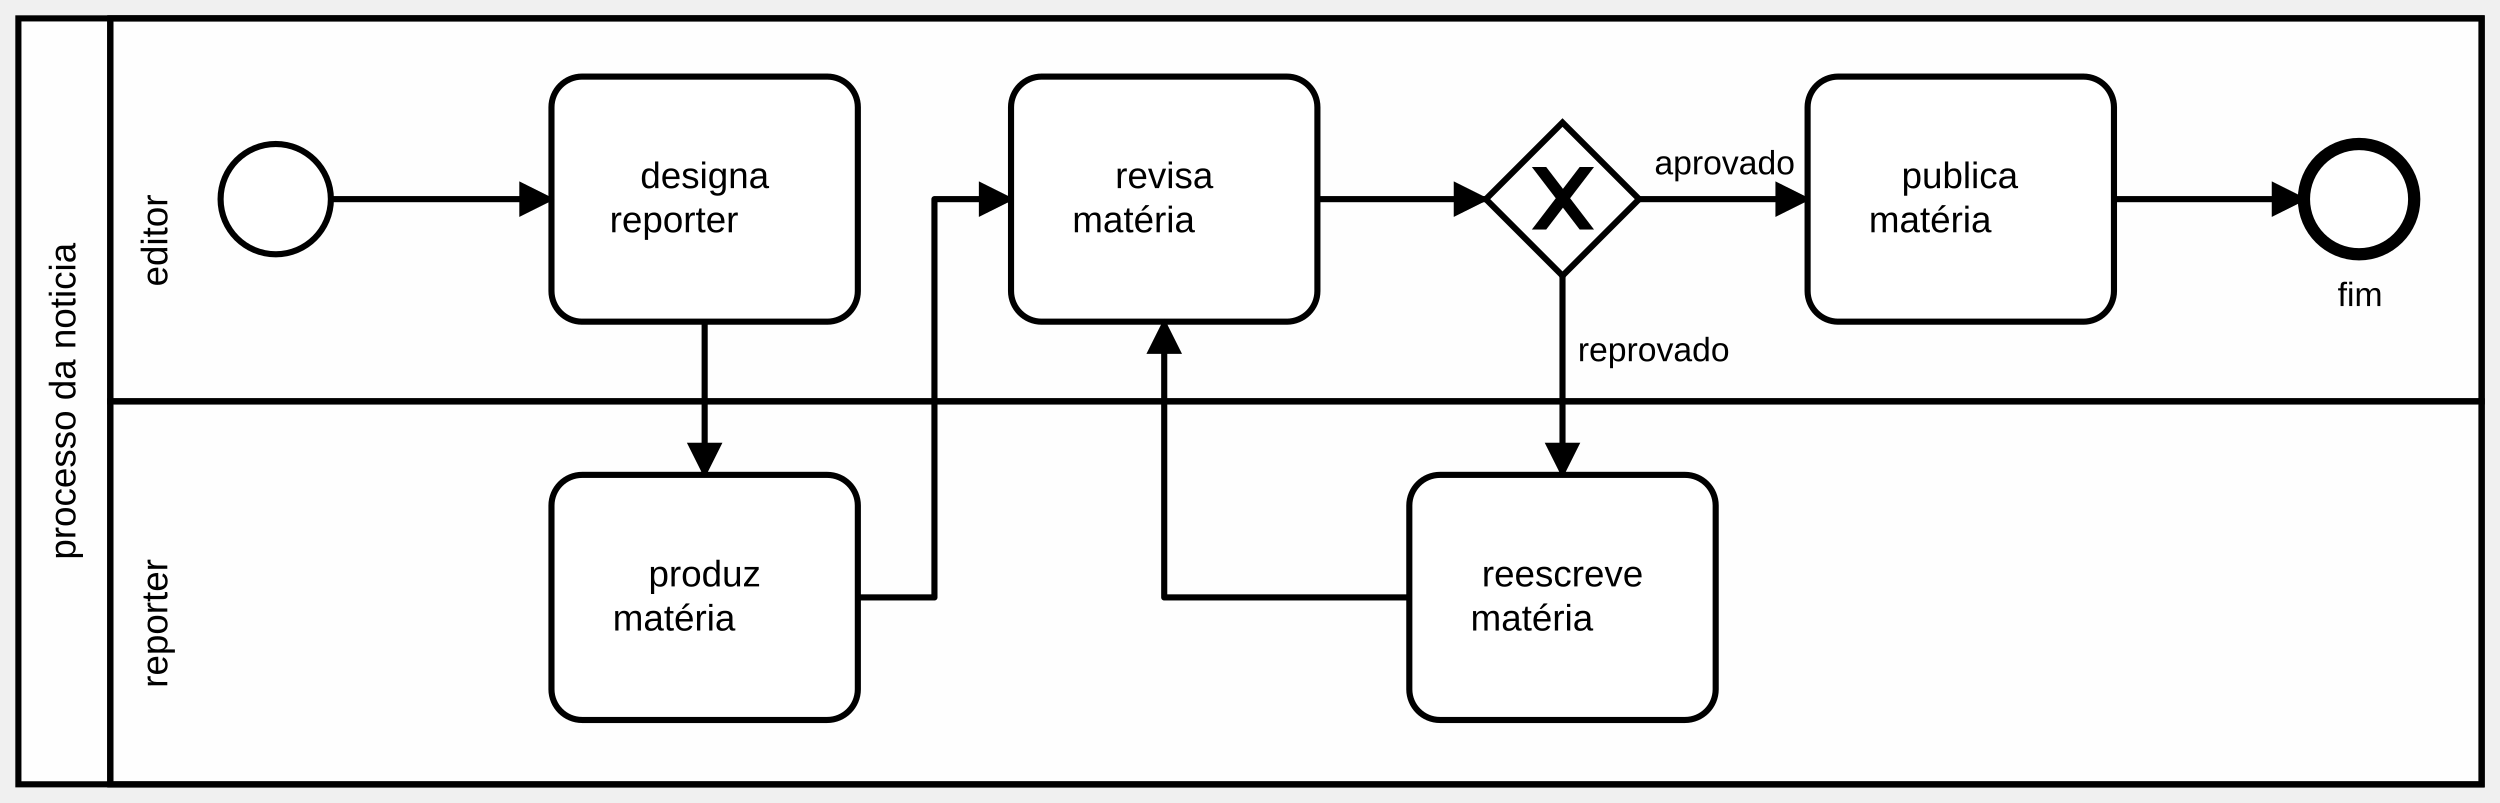
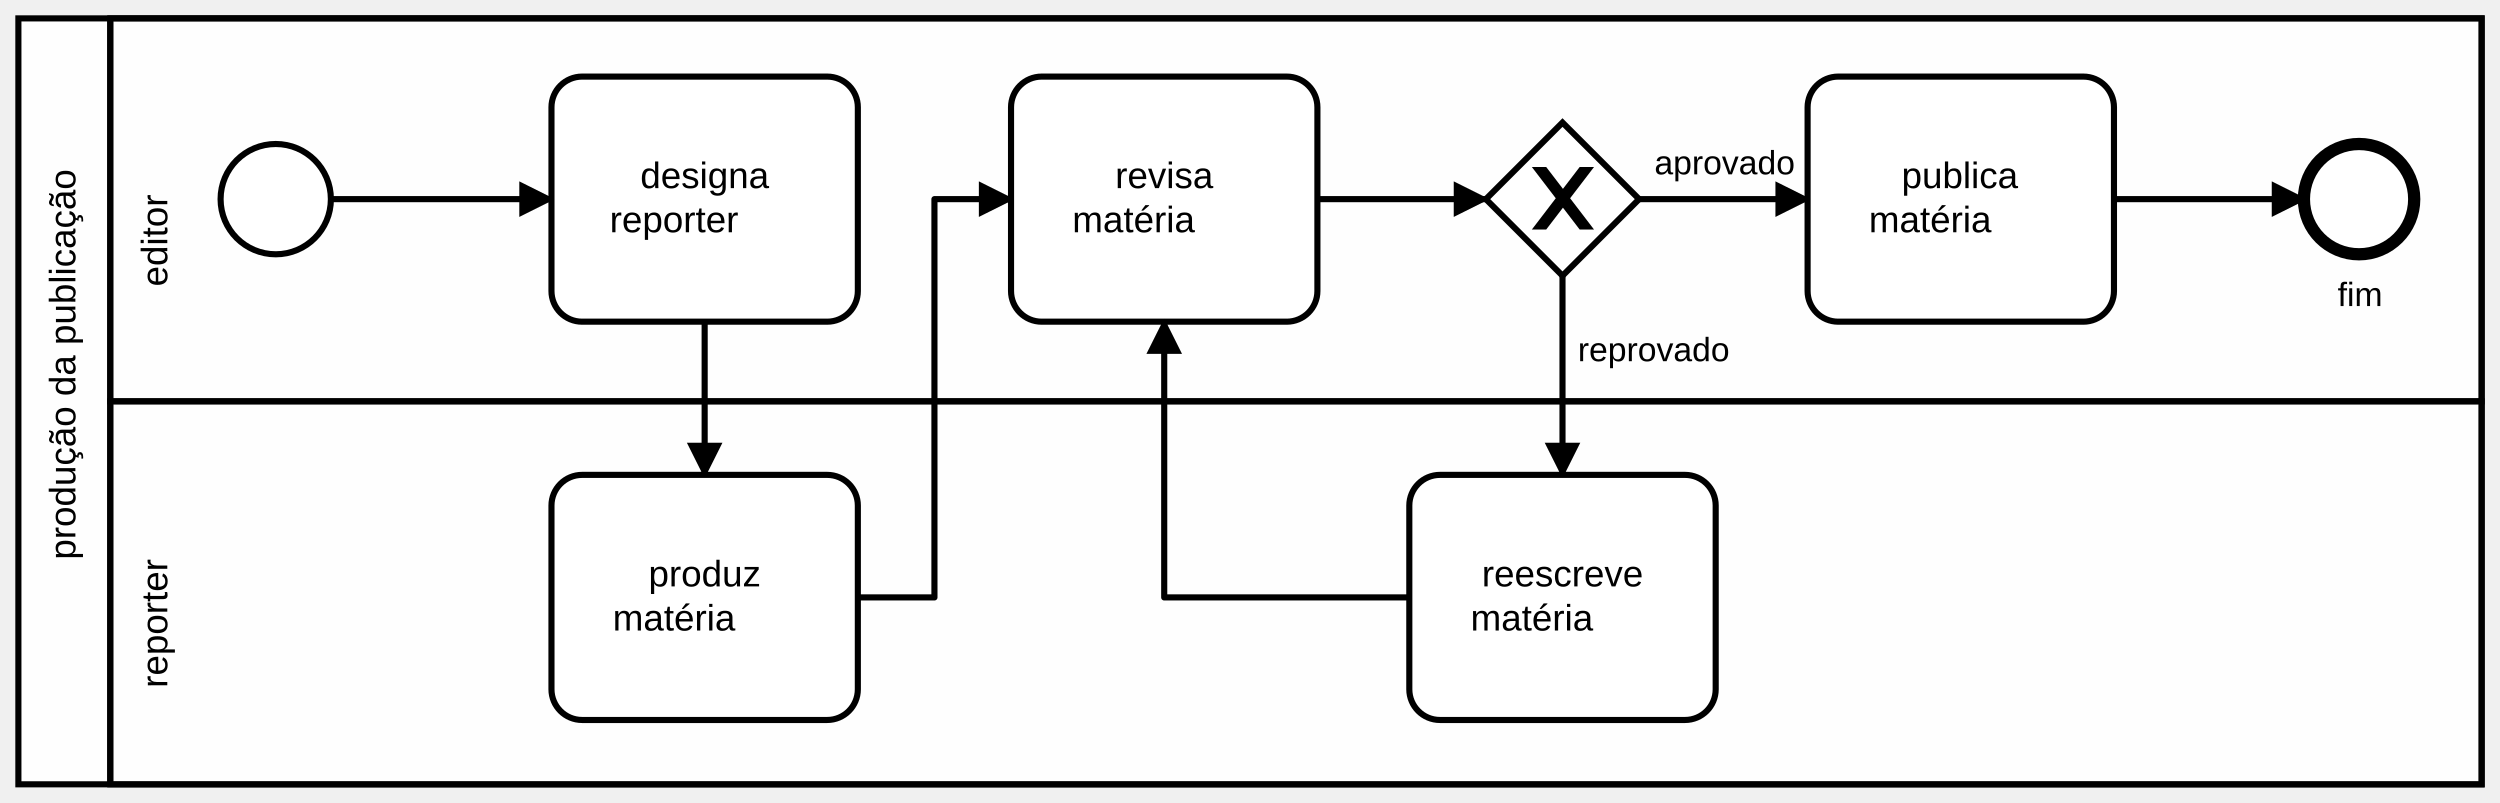
<svg xmlns="http://www.w3.org/2000/svg" width="816" height="262" viewBox="150 55 816 262" version="1.1">
  <defs>
    <marker id="sequenceflow-end-white-black-csb37o2ztgzum2m720i5e1vj9" viewBox="0 0 20 20" refX="11" refY="10" markerWidth="10" markerHeight="10" orient="auto">
      <path d="M 1 5 L 11 10 L 1 15 Z" style="fill: black; stroke-width: 1px; stroke-linecap: round; stroke-dasharray: 10000px, 1px; stroke: black;" />
    </marker>
  </defs>
  <g class="djs-group">
    <g class="djs-element djs-shape" data-element-id="Participant_0a92hn4" transform="matrix(1, 0, 0, 1, 156, 61)" style="display: block;">
      <g class="djs-visual">
        <rect x="0" y="0" width="804" height="250" rx="0" ry="0" style="stroke: black; stroke-width: 2px; fill: white; fill-opacity: 0.95;" />
        <polyline points="30,0 30,250 " style="fill: none; stroke: black; stroke-width: 2px;" />
        <text style="font-family: Arial, sans-serif; font-size: 12px; font-weight: normal; fill: black;" lineHeight="1.2" class="djs-label" transform="matrix(-1.83697e-16, -1, 1, -1.83697e-16, 0, 250)">
-           <tspan x="73.333" y="18.6">processo da noticia</tspan>
+           <tspan x="73.333" y="18.6">produção da publicação</tspan>
        </text>
      </g>
      <rect x="-6" y="-6" width="816" height="262" style="fill: none; --darkreader-inline-fill: none;" class="djs-outline" data-darkreader-inline-fill="" />
      <rect style="fill: none; stroke-opacity: 0; stroke: white; stroke-width: 15px;" class="djs-hit djs-hit-click-stroke" x="0" y="0" width="804" height="250" />
      <rect style="fill: none; stroke-opacity: 0; stroke: white; stroke-width: 15px;" class="djs-hit djs-hit-all" x="0" y="0" width="30" height="250" />
    </g>
    <g class="djs-children">
      <g class="djs-group">
        <g class="djs-element djs-shape" data-element-id="Lane_10b7wlj" transform="matrix(1, 0, 0, 1, 186, 61)" style="display: block;">
          <g class="djs-visual">
            <rect x="0" y="0" width="774" height="125" rx="0" ry="0" style="stroke: black; stroke-width: 2px; fill: white; fill-opacity: 0.35;" />
            <text style="font-family: Arial, sans-serif; font-size: 12px; font-weight: normal; fill: black;" lineHeight="1.2" class="djs-label" transform="matrix(-1.83697e-16, -1, 1, -1.83697e-16, 0, 125)">
              <tspan x="37.5" y="18.6">editor</tspan>
            </text>
          </g>
          <rect x="-6" y="-6" width="786" height="137" style="fill: none; --darkreader-inline-fill: none;" class="djs-outline" data-darkreader-inline-fill="" />
          <rect style="fill: none; stroke-opacity: 0; stroke: white; stroke-width: 15px;" class="djs-hit djs-hit-click-stroke" x="0" y="0" width="774" height="125" />
          <rect style="fill: none; stroke-opacity: 0; stroke: white; stroke-width: 15px;" class="djs-hit djs-hit-all" x="0" y="0" width="30" height="125" />
        </g>
      </g>
      <g class="djs-group">
        <g class="djs-element djs-shape" data-element-id="Lane_10jc25a" transform="matrix(1, 0, 0, 1, 186, 186)" style="display: block;">
          <g class="djs-visual">
            <rect x="0" y="0" width="774" height="125" rx="0" ry="0" style="stroke: black; stroke-width: 2px; fill: white; fill-opacity: 0.35;" />
            <text style="font-family: Arial, sans-serif; font-size: 12px; font-weight: normal; fill: black;" lineHeight="1.2" class="djs-label" transform="matrix(-1.83697e-16, -1, 1, -1.83697e-16, 0, 125)">
              <tspan x="31.5" y="18.6">reporter</tspan>
            </text>
          </g>
          <rect x="-6" y="-6" width="786" height="137" style="fill: none; --darkreader-inline-fill: none;" class="djs-outline" data-darkreader-inline-fill="" />
          <rect style="fill: none; stroke-opacity: 0; stroke: white; stroke-width: 15px;" class="djs-hit djs-hit-click-stroke" x="0" y="0" width="774" height="125" />
          <rect style="fill: none; stroke-opacity: 0; stroke: white; stroke-width: 15px;" class="djs-hit djs-hit-all" x="0" y="0" width="30" height="125" />
        </g>
      </g>
      <g class="djs-group">
        <g class="djs-element djs-connection" data-element-id="Flow_0e9vjos" style="display: block;">
          <g class="djs-visual">
            <path d="m  258,120L330,120 " style="fill: none; stroke-width: 2px; stroke: black; stroke-linejoin: round; marker-end: url('#sequenceflow-end-white-black-csb37o2ztgzum2m720i5e1vj9');" />
          </g>
          <polyline points="258,120 330,120 " style="fill: none; stroke-opacity: 0; stroke: white; stroke-width: 15px;" class="djs-hit djs-hit-stroke" />
          <rect x="252" y="114" width="84" height="12" style="fill: none;" class="djs-outline" />
        </g>
      </g>
      <g class="djs-group">
        <g class="djs-element djs-connection" data-element-id="Flow_09abrl7" style="display: block;">
          <g class="djs-visual">
            <path d="m  380,160L380,210 " style="fill: none; stroke-width: 2px; stroke: black; stroke-linejoin: round; marker-end: url('#sequenceflow-end-white-black-csb37o2ztgzum2m720i5e1vj9');" />
          </g>
          <polyline points="380,160 380,210 " style="fill: none; stroke-opacity: 0; stroke: white; stroke-width: 15px;" class="djs-hit djs-hit-stroke" />
          <rect x="374" y="154" width="12" height="62" style="fill: none;" class="djs-outline" />
        </g>
      </g>
      <g class="djs-group">
        <g class="djs-element djs-connection" data-element-id="Flow_1x5kkry" style="display: block;">
          <g class="djs-visual">
            <path d="m  430,250L455,250 L455,120 L480,120 " style="fill: none; stroke-width: 2px; stroke: black; stroke-linejoin: round; marker-end: url('#sequenceflow-end-white-black-csb37o2ztgzum2m720i5e1vj9');" />
          </g>
          <polyline points="430,250 455,250 455,120 480,120 " style="fill: none; stroke-opacity: 0; stroke: white; stroke-width: 15px;" class="djs-hit djs-hit-stroke" />
          <rect x="424" y="114" width="62" height="142" style="fill: none;" class="djs-outline" />
        </g>
      </g>
      <g class="djs-group">
        <g class="djs-element djs-connection" data-element-id="Flow_1wzqehz" style="display: block;">
          <g class="djs-visual">
            <path d="m  580,120L635,120 " style="fill: none; stroke-width: 2px; stroke: black; stroke-linejoin: round; marker-end: url('#sequenceflow-end-white-black-csb37o2ztgzum2m720i5e1vj9');" />
          </g>
          <polyline points="580,120 635,120 " style="fill: none; stroke-opacity: 0; stroke: white; stroke-width: 15px;" class="djs-hit djs-hit-stroke" />
          <rect x="574" y="114" width="67" height="12" style="fill: none;" class="djs-outline" />
        </g>
      </g>
      <g class="djs-group">
        <g class="djs-element djs-connection" data-element-id="Flow_1w7a7bb" style="display: block;">
          <g class="djs-visual">
            <path d="m  660,145L660,210 " style="fill: none; stroke-width: 2px; stroke: black; stroke-linejoin: round; marker-end: url('#sequenceflow-end-white-black-csb37o2ztgzum2m720i5e1vj9');" />
          </g>
          <polyline points="660,145 660,210 " style="fill: none; stroke-opacity: 0; stroke: white; stroke-width: 15px;" class="djs-hit djs-hit-stroke" />
          <rect x="654" y="139" width="12" height="77" style="fill: none;" class="djs-outline" />
        </g>
      </g>
      <g class="djs-group">
        <g class="djs-element djs-connection" data-element-id="Flow_1onzb71" style="display: block;">
          <g class="djs-visual">
            <path d="m  610,250L530,250 L530,160 " style="fill: none; stroke-width: 2px; stroke: black; stroke-linejoin: round; marker-end: url('#sequenceflow-end-white-black-csb37o2ztgzum2m720i5e1vj9');" />
          </g>
          <polyline points="610,250 530,250 530,160 " style="fill: none; stroke-opacity: 0; stroke: white; stroke-width: 15px;" class="djs-hit djs-hit-stroke" />
          <rect x="524" y="154" width="92" height="102" style="fill: none;" class="djs-outline" />
        </g>
      </g>
      <g class="djs-group">
        <g class="djs-element djs-connection" data-element-id="Flow_0qnc0ss" style="display: block;">
          <g class="djs-visual">
            <path d="m  685,120L740,120 " style="fill: none; stroke-width: 2px; stroke: black; stroke-linejoin: round; marker-end: url('#sequenceflow-end-white-black-csb37o2ztgzum2m720i5e1vj9');" />
          </g>
          <polyline points="685,120 740,120 " style="fill: none; stroke-opacity: 0; stroke: white; stroke-width: 15px;" class="djs-hit djs-hit-stroke" />
          <rect x="679" y="114" width="67" height="12" style="fill: none;" class="djs-outline" />
        </g>
      </g>
      <g class="djs-group">
        <g class="djs-element djs-connection" data-element-id="Flow_0v6zzzo" style="display: block;">
          <g class="djs-visual">
            <path d="m  840,120L902,120 " style="fill: none; stroke-width: 2px; stroke: black; stroke-linejoin: round; marker-end: url('#sequenceflow-end-white-black-csb37o2ztgzum2m720i5e1vj9');" />
          </g>
          <polyline points="840,120 902,120 " style="fill: none; stroke-opacity: 0; stroke: white; stroke-width: 15px;" class="djs-hit djs-hit-stroke" />
          <rect x="834" y="114" width="74" height="12" style="fill: none;" class="djs-outline" />
        </g>
      </g>
      <g class="djs-group">
        <g class="djs-element djs-shape" data-element-id="StartEvent_0p87cuw" transform="matrix(1, 0, 0, 1, 222, 102)" style="display: block;">
          <g class="djs-visual">
            <circle cx="18" cy="18" r="18" style="stroke: black; stroke-width: 2px; fill: white; fill-opacity: 0.95;" />
          </g>
          <rect style="fill: none; stroke-opacity: 0; stroke: white; stroke-width: 15px; --darkreader-inline-fill: none; --darkreader-inline-stroke: #e8e6e3;" class="djs-hit djs-hit-all" x="0" y="0" width="36" height="36" data-darkreader-inline-fill="" data-darkreader-inline-stroke="" />
          <rect x="-6" y="-6" width="48" height="48" style="fill: none; --darkreader-inline-fill: none;" class="djs-outline" data-darkreader-inline-fill="" />
        </g>
      </g>
      <g class="djs-group">
        <g class="djs-element djs-shape" data-element-id="Activity_1oz5z6y" transform="matrix(1, 0, 0, 1, 330, 80)" style="display: block;">
          <g class="djs-visual">
            <rect x="0" y="0" width="100" height="80" rx="10" ry="10" style="stroke: black; stroke-width: 2px; fill: white; fill-opacity: 0.95;" />
            <text style="font-family: Arial, sans-serif; font-size: 12px; font-weight: normal; fill: black;" lineHeight="1.2" class="djs-label">
              <tspan x="29" y="36.4">designa </tspan>
              <tspan x="19" y="50.8">reporter</tspan>
            </text>
          </g>
          <rect style="fill: none; stroke-opacity: 0; stroke: white; stroke-width: 15px;" class="djs-hit djs-hit-all" x="0" y="0" width="100" height="80" />
          <rect x="-6" y="-6" width="112" height="92" style="fill: none;" class="djs-outline" />
        </g>
      </g>
      <g class="djs-group">
        <g class="djs-element djs-shape" data-element-id="Activity_0xbckuk" transform="matrix(1, 0, 0, 1, 330, 210)" style="display: block;">
          <g class="djs-visual">
            <rect x="0" y="0" width="100" height="80" rx="10" ry="10" style="stroke: black; stroke-width: 2px; fill: white; fill-opacity: 0.95;" />
            <text style="font-family: Arial, sans-serif; font-size: 12px; font-weight: normal; fill: black;" lineHeight="1.2" class="djs-label">
              <tspan x="31.667" y="36.4">produz </tspan>
              <tspan x="20" y="50.8">matéria</tspan>
            </text>
          </g>
          <rect style="fill: none; stroke-opacity: 0; stroke: white; stroke-width: 15px;" class="djs-hit djs-hit-all" x="0" y="0" width="100" height="80" />
          <rect x="-6" y="-6" width="112" height="92" style="fill: none;" class="djs-outline" />
        </g>
      </g>
      <g class="djs-group">
        <g class="djs-element djs-shape" data-element-id="Activity_0nahmqi" transform="matrix(1, 0, 0, 1, 480, 80)" style="display: block;">
          <g class="djs-visual">
            <rect x="0" y="0" width="100" height="80" rx="10" ry="10" style="stroke: black; stroke-width: 2px; fill: white; fill-opacity: 0.95;" />
            <text style="font-family: Arial, sans-serif; font-size: 12px; font-weight: normal; fill: black;" lineHeight="1.2" class="djs-label">
              <tspan x="34" y="36.4">revisa </tspan>
              <tspan x="20" y="50.8">matéria</tspan>
            </text>
          </g>
          <rect style="fill: none; stroke-opacity: 0; stroke: white; stroke-width: 15px;" class="djs-hit djs-hit-all" x="0" y="0" width="100" height="80" />
          <rect x="-6" y="-6" width="112" height="92" style="fill: none;" class="djs-outline" />
        </g>
      </g>
      <g class="djs-group">
        <g class="djs-element djs-shape" data-element-id="Gateway_0p4finx" transform="matrix(1, 0, 0, 1, 635, 95)" style="display: block;">
          <g class="djs-visual">
            <polygon points="25,0 50,25 25,50 0,25" style="stroke: black; stroke-width: 2px; fill: white; fill-opacity: 0.95;" />
            <path d="m 16,15 7.429,9.714 -7.429,9.714 3.429,0 5.714,-7.464 5.714,7.464 3.429,0 -7.429,-9.714 7.429,-9.714 -3.429,0 -5.714,7.464 -5.714,-7.464 -3.429,0 z" style="fill: black; stroke-width: 1px; stroke: black;" />
          </g>
          <rect style="fill: none; stroke-opacity: 0; stroke: white; stroke-width: 15px;" class="djs-hit djs-hit-all" x="0" y="0" width="50" height="50" />
          <rect x="-6" y="-6" width="62" height="62" style="fill: none;" class="djs-outline" />
        </g>
      </g>
      <g class="djs-group">
        <g class="djs-element djs-shape" data-element-id="Activity_0i73ywj" transform="matrix(1, 0, 0, 1, 610, 210)" style="display: block;">
          <g class="djs-visual">
            <rect x="0" y="0" width="100" height="80" rx="10" ry="10" style="stroke: black; stroke-width: 2px; fill: white; fill-opacity: 0.95;" />
            <text style="font-family: Arial, sans-serif; font-size: 12px; font-weight: normal; fill: black;" lineHeight="1.2" class="djs-label">
              <tspan x="23.667" y="36.4">reescreve </tspan>
              <tspan x="20" y="50.8">matéria</tspan>
            </text>
          </g>
          <rect style="fill: none; stroke-opacity: 0; stroke: white; stroke-width: 15px;" class="djs-hit djs-hit-all" x="0" y="0" width="100" height="80" />
          <rect x="-6" y="-6" width="112" height="92" style="fill: none;" class="djs-outline" />
        </g>
      </g>
      <g class="djs-group">
        <g class="djs-element djs-shape" data-element-id="Activity_1ljpxl3" transform="matrix(1, 0, 0, 1, 740, 80)" style="display: block;">
          <g class="djs-visual">
            <rect x="0" y="0" width="100" height="80" rx="10" ry="10" style="stroke: black; stroke-width: 2px; fill: white; fill-opacity: 0.95;" />
            <text style="font-family: Arial, sans-serif; font-size: 12px; font-weight: normal; fill: black;" lineHeight="1.2" class="djs-label">
              <tspan x="30.667" y="36.4">publica </tspan>
              <tspan x="20" y="50.8">matéria</tspan>
            </text>
          </g>
          <rect style="fill: none; stroke-opacity: 0; stroke: white; stroke-width: 15px;" class="djs-hit djs-hit-all" x="0" y="0" width="100" height="80" />
          <rect x="-6" y="-6" width="112" height="92" style="fill: none;" class="djs-outline" />
        </g>
      </g>
      <g class="djs-group">
        <g class="djs-element djs-shape" data-element-id="Event_0b0tg3w" transform="matrix(1, 0, 0, 1, 902, 102)" style="display: block;">
          <g class="djs-visual">
            <circle cx="18" cy="18" r="18" style="stroke: black; stroke-width: 4px; fill: white; fill-opacity: 0.95;" />
          </g>
          <rect style="fill: none; stroke-opacity: 0; stroke: white; stroke-width: 15px;" class="djs-hit djs-hit-all" x="0" y="0" width="36" height="36" />
          <rect x="-6" y="-6" width="48" height="48" style="fill: none;" class="djs-outline" />
        </g>
      </g>
    </g>
  </g>
  <g class="djs-group">
    <g class="djs-element djs-shape" data-element-id="Flow_0qnc0ss_label" transform="matrix(1, 0, 0, 1, 690, 102)" style="display: block;">
      <g class="djs-visual">
        <text style="font-family: Arial, sans-serif; font-size: 11px; font-weight: normal; fill: black;" lineHeight="1.2" class="djs-label">
          <tspan x="0" y="9.9">aprovado</tspan>
        </text>
      </g>
      <rect style="fill: none; stroke-opacity: 0; stroke: white; stroke-width: 15px;" class="djs-hit djs-hit-all" x="0" y="0" width="46" height="14" />
      <rect x="-6" y="-6" width="58" height="26" style="fill: none;" class="djs-outline" />
    </g>
  </g>
  <g class="djs-group">
    <g class="djs-element djs-shape" data-element-id="Event_0b0tg3w_label" transform="matrix(1, 0, 0, 1, 913, 145)" style="display: block;">
      <g class="djs-visual">
        <text style="font-family: Arial, sans-serif; font-size: 11px; font-weight: normal; fill: black;" lineHeight="1.2" class="djs-label">
          <tspan x="0" y="9.9">fim</tspan>
        </text>
      </g>
      <rect style="fill: none; stroke-opacity: 0; stroke: white; stroke-width: 15px;" class="djs-hit djs-hit-all" x="0" y="0" width="15" height="14" />
      <rect x="-6" y="-6" width="27" height="26" style="fill: none;" class="djs-outline" />
    </g>
  </g>
  <g class="djs-group">
    <g class="djs-element djs-shape" data-element-id="Flow_1w7a7bb_label" transform="matrix(1, 0, 0, 1, 665, 163)" style="display: block;">
      <g class="djs-visual">
        <text style="font-family: Arial, sans-serif; font-size: 11px; font-weight: normal; fill: black;" lineHeight="1.2" class="djs-label">
          <tspan x="0" y="9.9">reprovado</tspan>
        </text>
      </g>
      <rect style="fill: none; stroke-opacity: 0; stroke: white; stroke-width: 15px;" class="djs-hit djs-hit-all" x="0" y="0" width="50" height="14" />
      <rect x="-6" y="-6" width="62" height="26" style="fill: none;" class="djs-outline" />
    </g>
  </g>
</svg>
